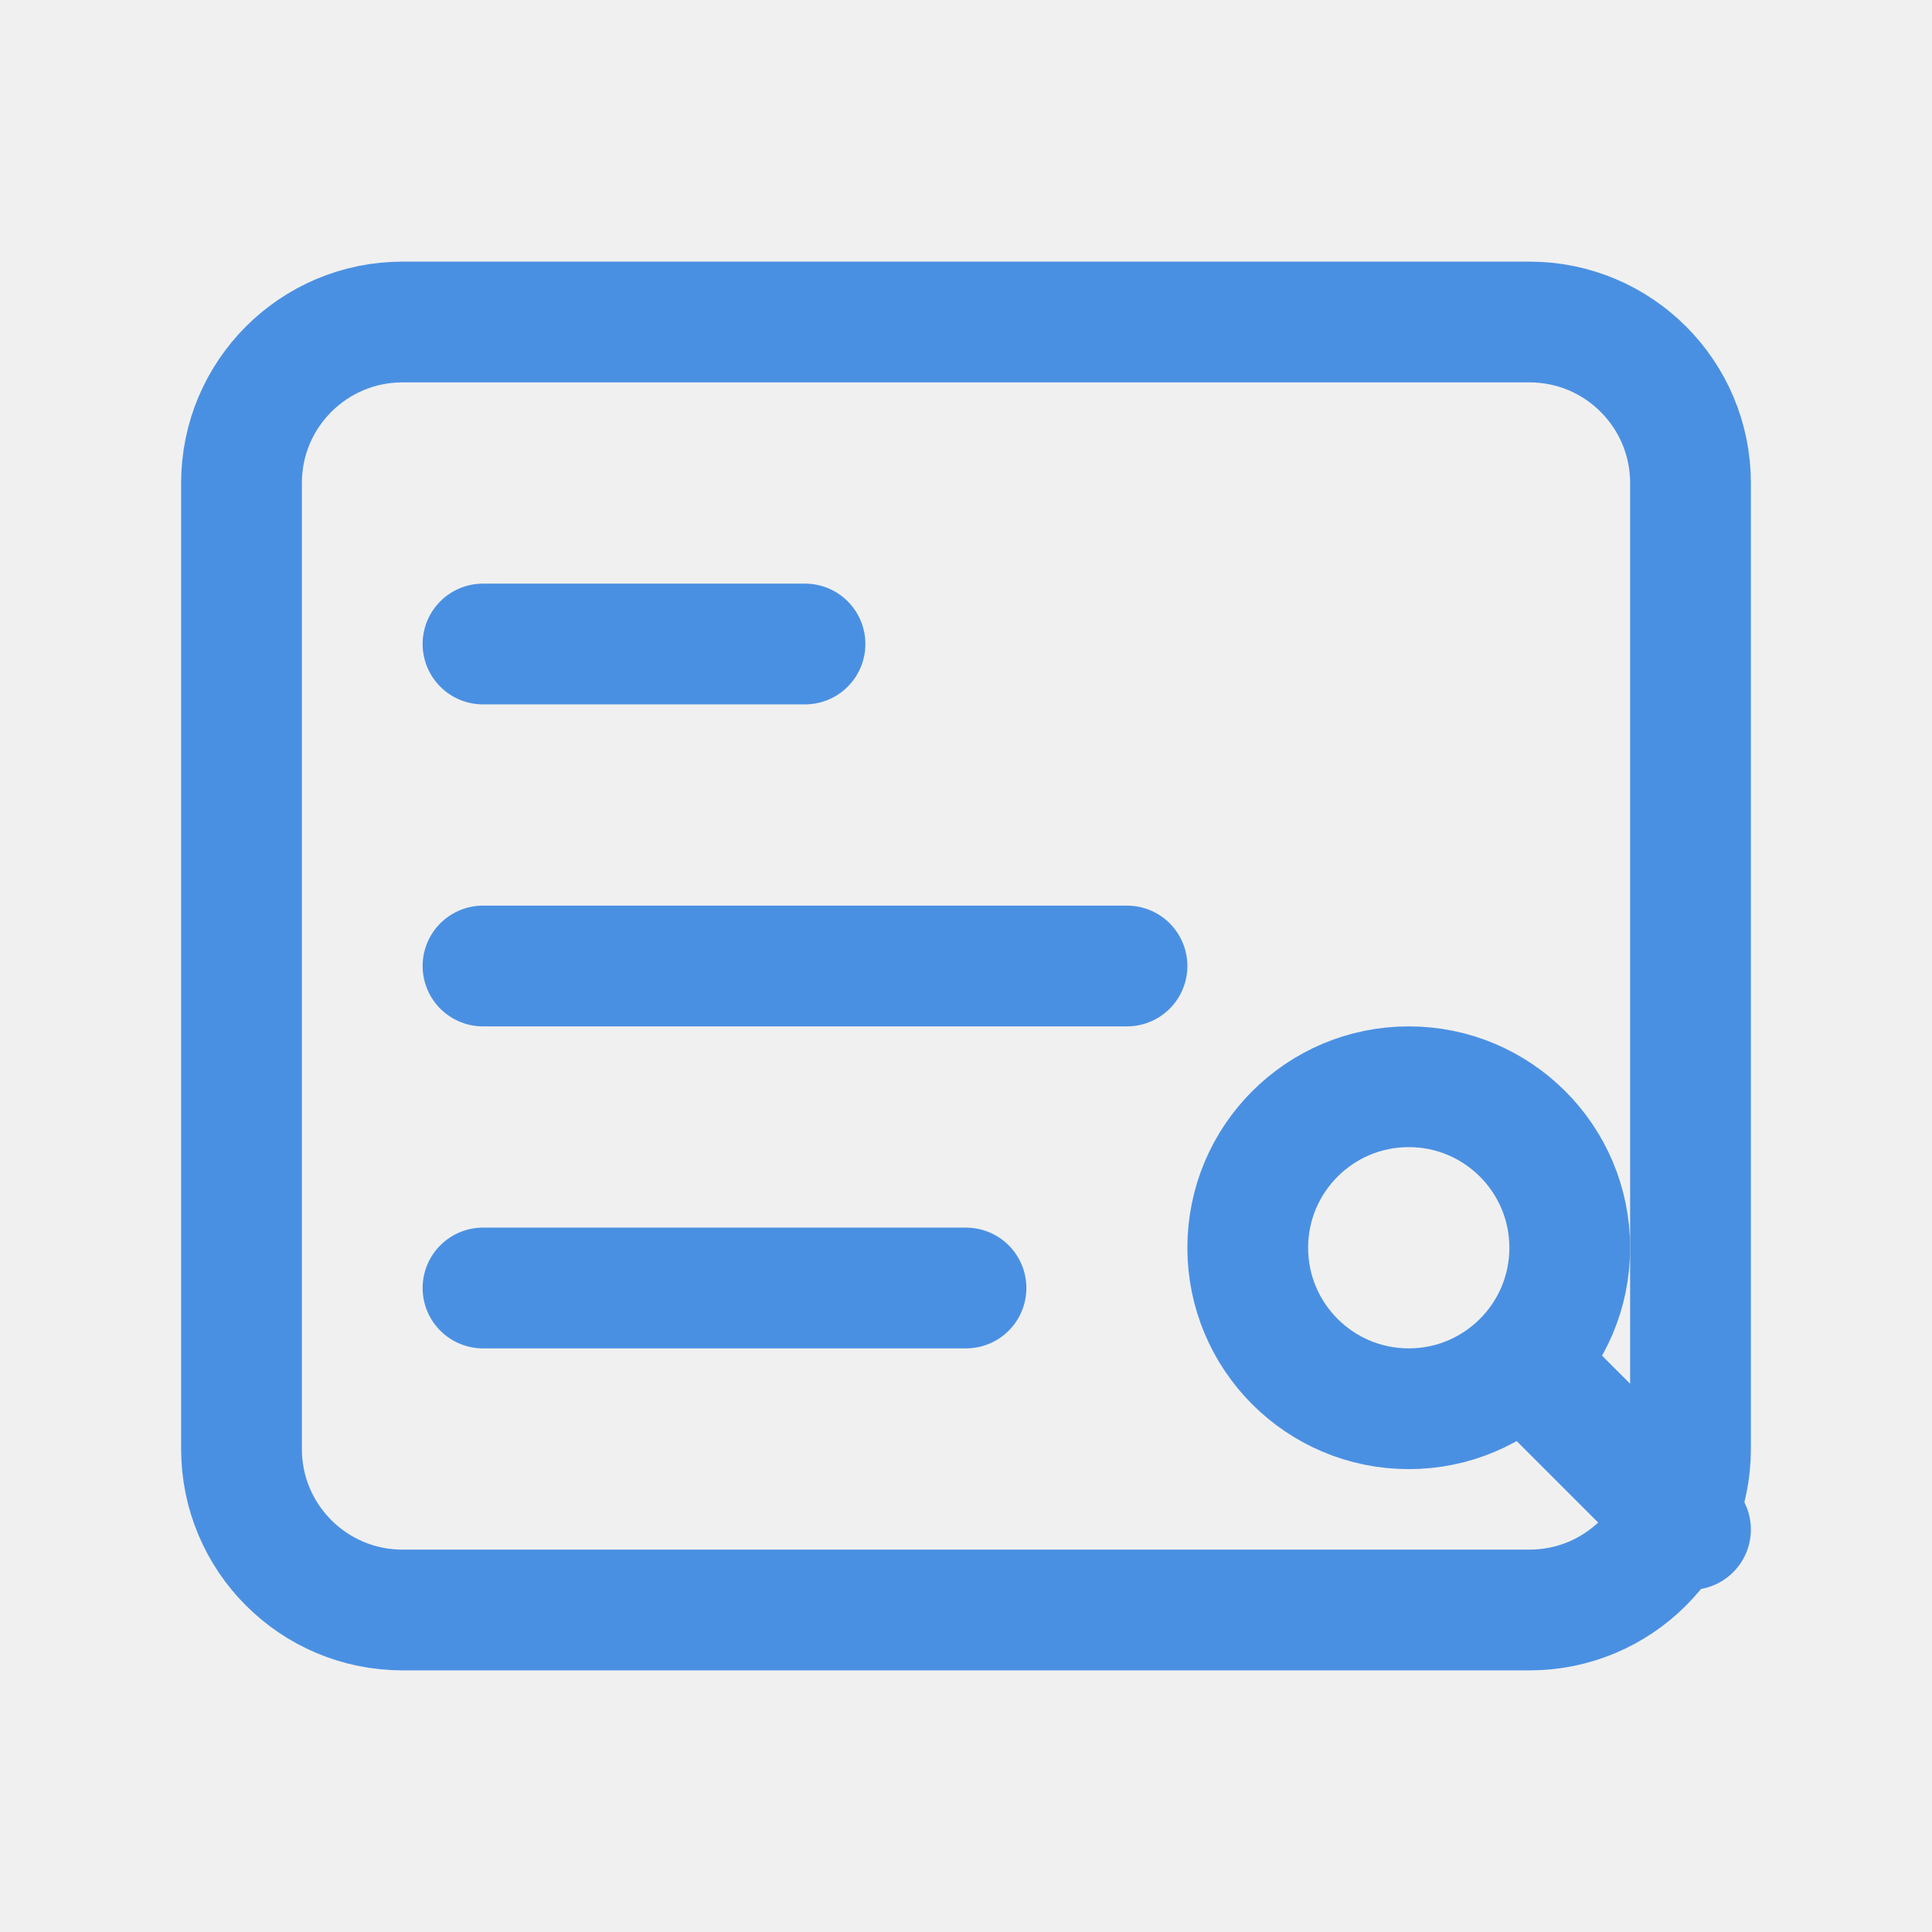
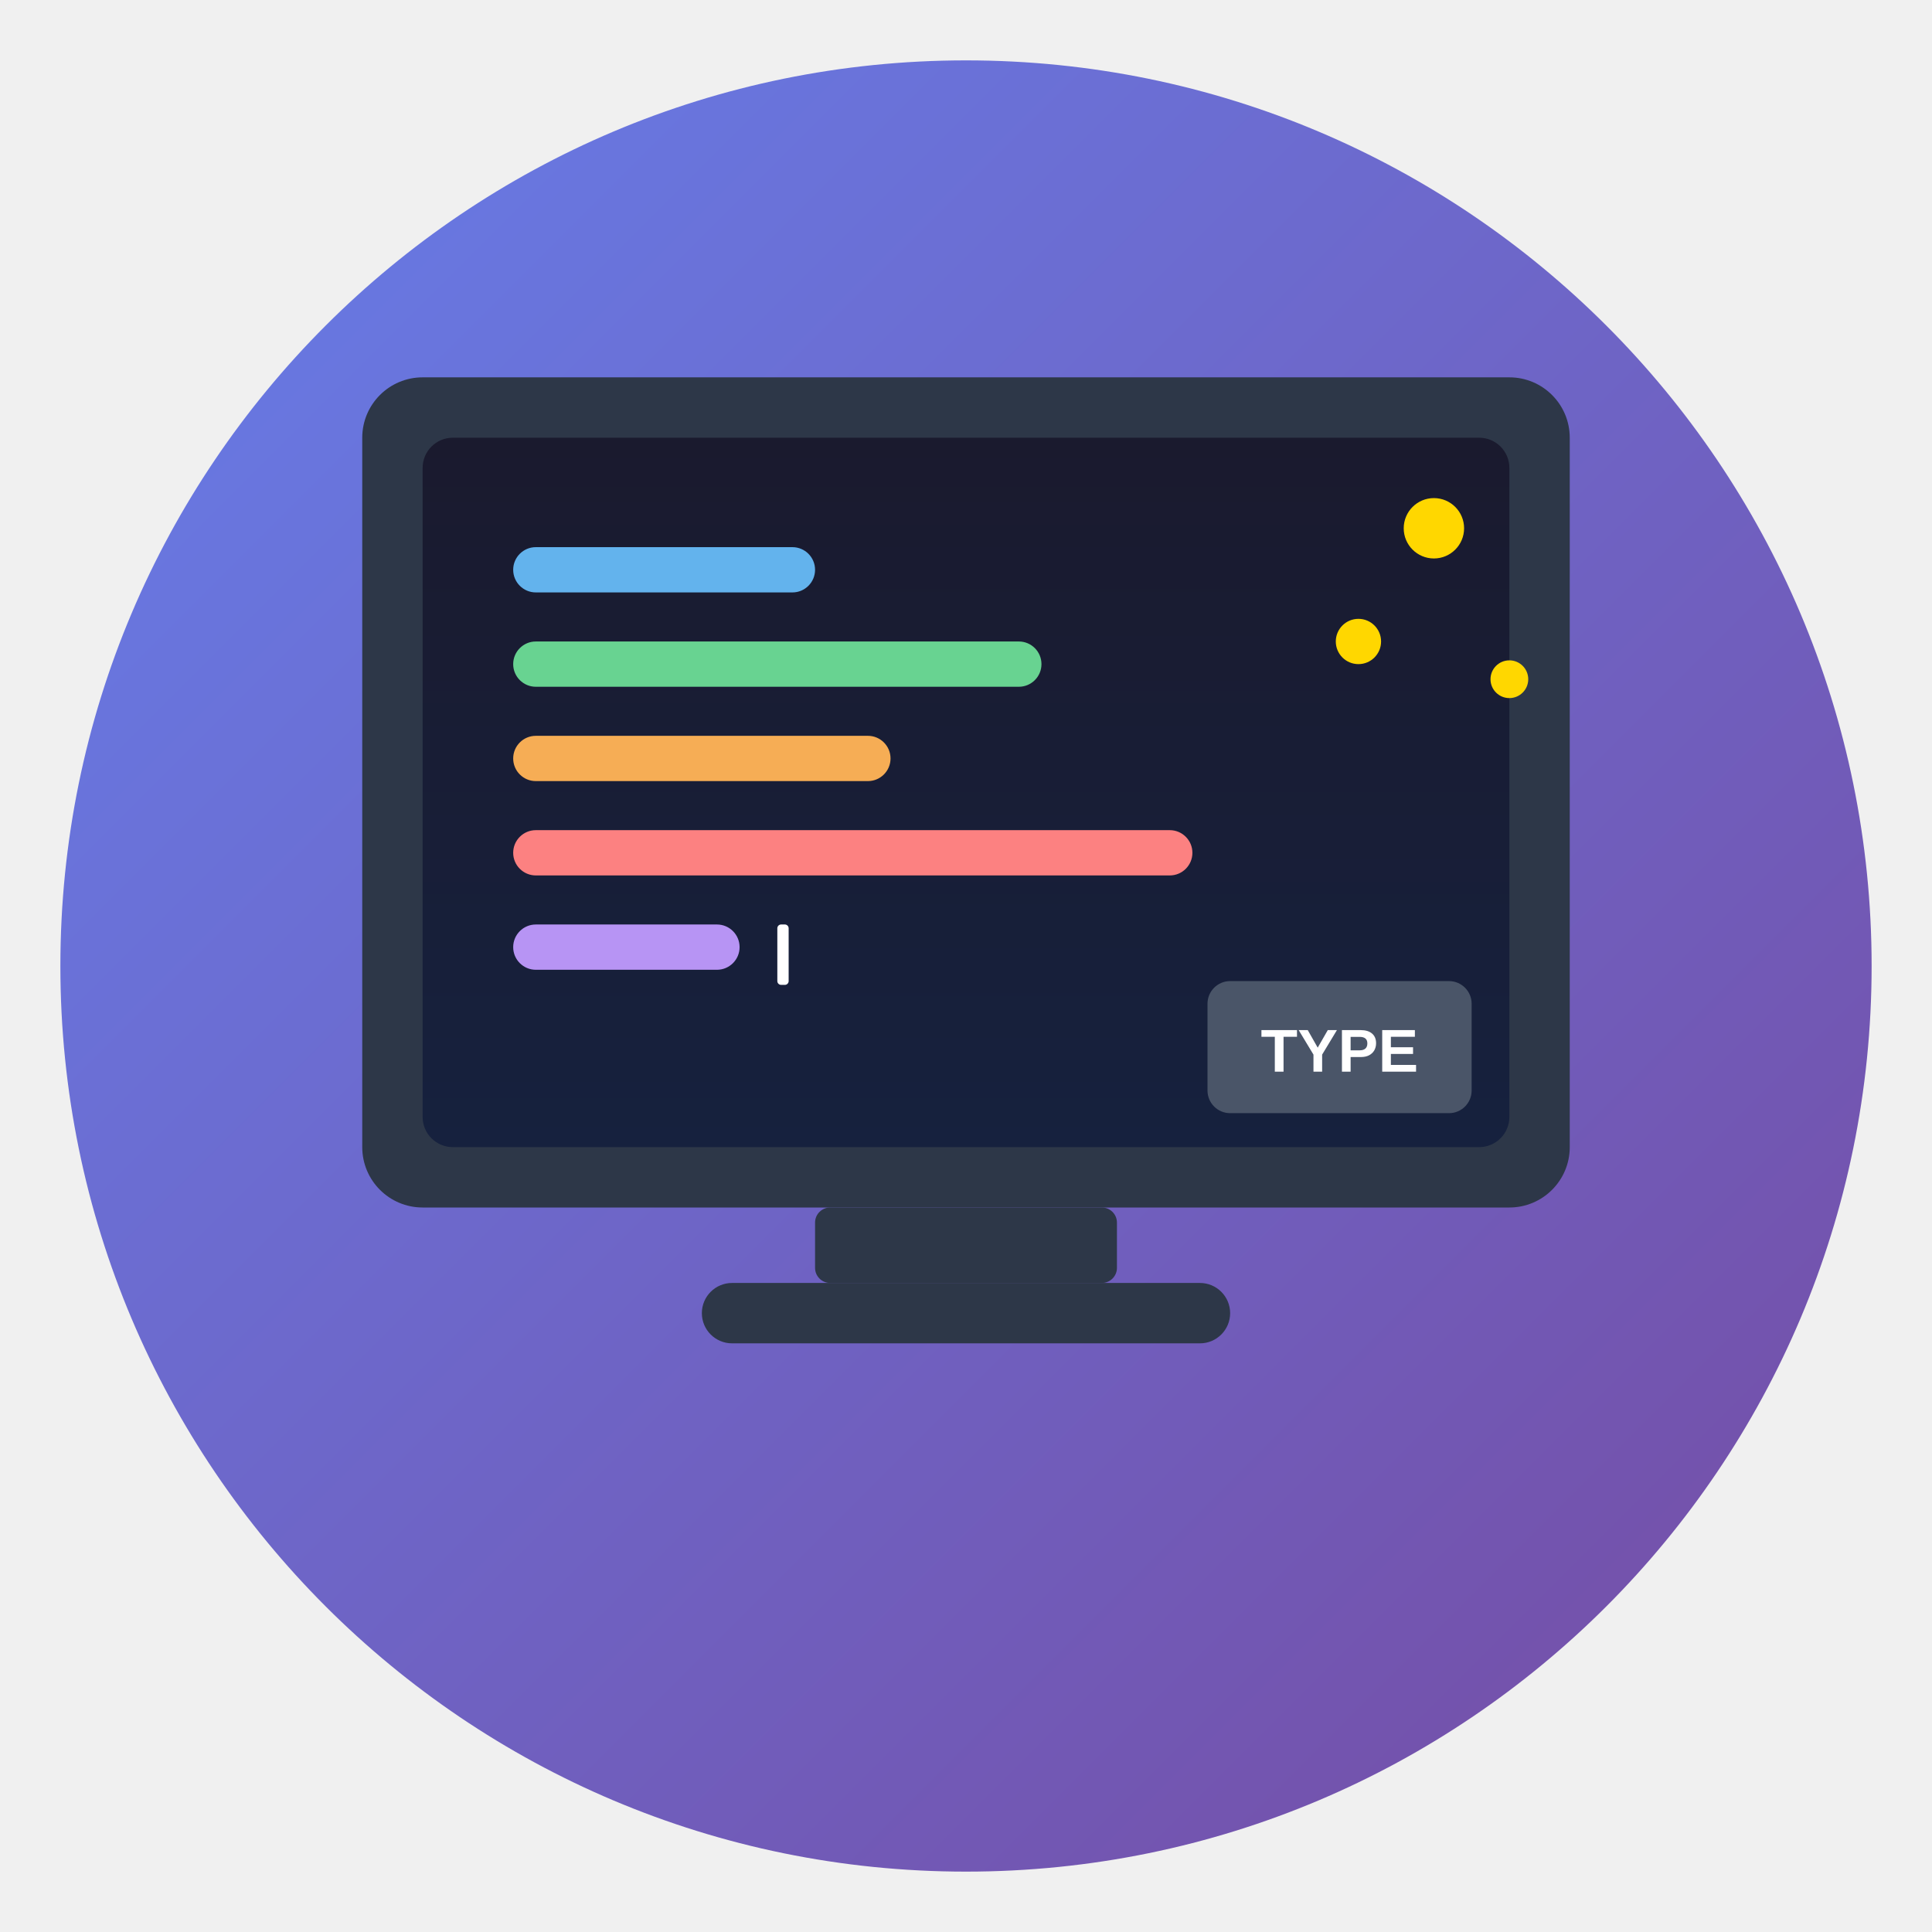
- <svg xmlns="http://www.w3.org/2000/svg" width="24" height="24" viewBox="0 0 24 24" fill="none">
-   <rect x="3" y="4" width="18" height="16" rx="2" ry="2" stroke="#4a90e2" stroke-width="1.5" />
-   <path d="M6 8h4M6 12h8M6 16h6" stroke="#4a90e2" stroke-width="1.5" stroke-linecap="round" />
-   <circle cx="17.5" cy="15.5" r="2" stroke="#4a90e2" stroke-width="1.5" />
-   <path d="M19.2 17.2L21 19" stroke="#4a90e2" stroke-width="1.5" stroke-linecap="round" />
+ <svg xmlns="http://www.w3.org/2000/svg" width="512" height="512" viewBox="0 0 512 512">
+   <defs>
+     <linearGradient id="bgGrad" x1="0%" y1="0%" x2="100%" y2="100%">
+       <stop offset="0%" style="stop-color:#667eea;stop-opacity:1" />
+       <stop offset="100%" style="stop-color:#764ba2;stop-opacity:1" />
+     </linearGradient>
+     <linearGradient id="screenGrad" x1="0%" y1="0%" x2="0%" y2="100%">
+       <stop offset="0%" style="stop-color:#1a1a2e;stop-opacity:1" />
+       <stop offset="100%" style="stop-color:#16213e;stop-opacity:1" />
+     </linearGradient>
+   </defs>
+   <circle cx="256" cy="256" r="240" fill="url(#bgGrad)" />
+   <rect x="96" y="100" width="320" height="220" rx="16" ry="16" fill="#2d3748" />
+   <rect x="112" y="116" width="288" height="188" rx="8" ry="8" fill="url(#screenGrad)" />
+   <rect x="136" y="145" width="80" height="12" rx="6" fill="#63b3ed" />
+   <rect x="136" y="170" width="140" height="12" rx="6" fill="#68d391" />
+   <rect x="136" y="195" width="100" height="12" rx="6" fill="#f6ad55" />
+   <rect x="136" y="220" width="180" height="12" rx="6" fill="#fc8181" />
+   <rect x="136" y="245" width="60" height="12" rx="6" fill="#b794f4" />
+   <rect x="206" y="245" width="3" height="16" rx="1" fill="#fff">
+     <animate attributeName="opacity" values="1;0;1" dur="1s" repeatCount="indefinite" />
+   </rect>
+   <rect x="216" y="320" width="80" height="20" rx="4" fill="#2d3748" />
+   <rect x="186" y="340" width="140" height="16" rx="8" fill="#2d3748" />
+   <g fill="#ffd700">
+     <circle cx="380" cy="140" r="8">
+       <animate attributeName="opacity" values="1;0.3;1" dur="1.5s" repeatCount="indefinite" />
+     </circle>
+     <circle cx="400" cy="180" r="5">
+       <animate attributeName="opacity" values="0.3;1;0.3" dur="1.5s" repeatCount="indefinite" />
+     </circle>
+     <circle cx="360" cy="170" r="6">
+       <animate attributeName="opacity" values="0.6;1;0.6" dur="1.2s" repeatCount="indefinite" />
+     </circle>
+   </g>
+   <g transform="translate(320, 260)">
+     <rect x="0" y="0" width="70" height="35" rx="6" fill="#4a5568" />
+     <text x="35" y="24" font-family="Arial, sans-serif" font-size="16" font-weight="bold" fill="#fff" text-anchor="middle">TYPE</text>
+   </g>
</svg>
